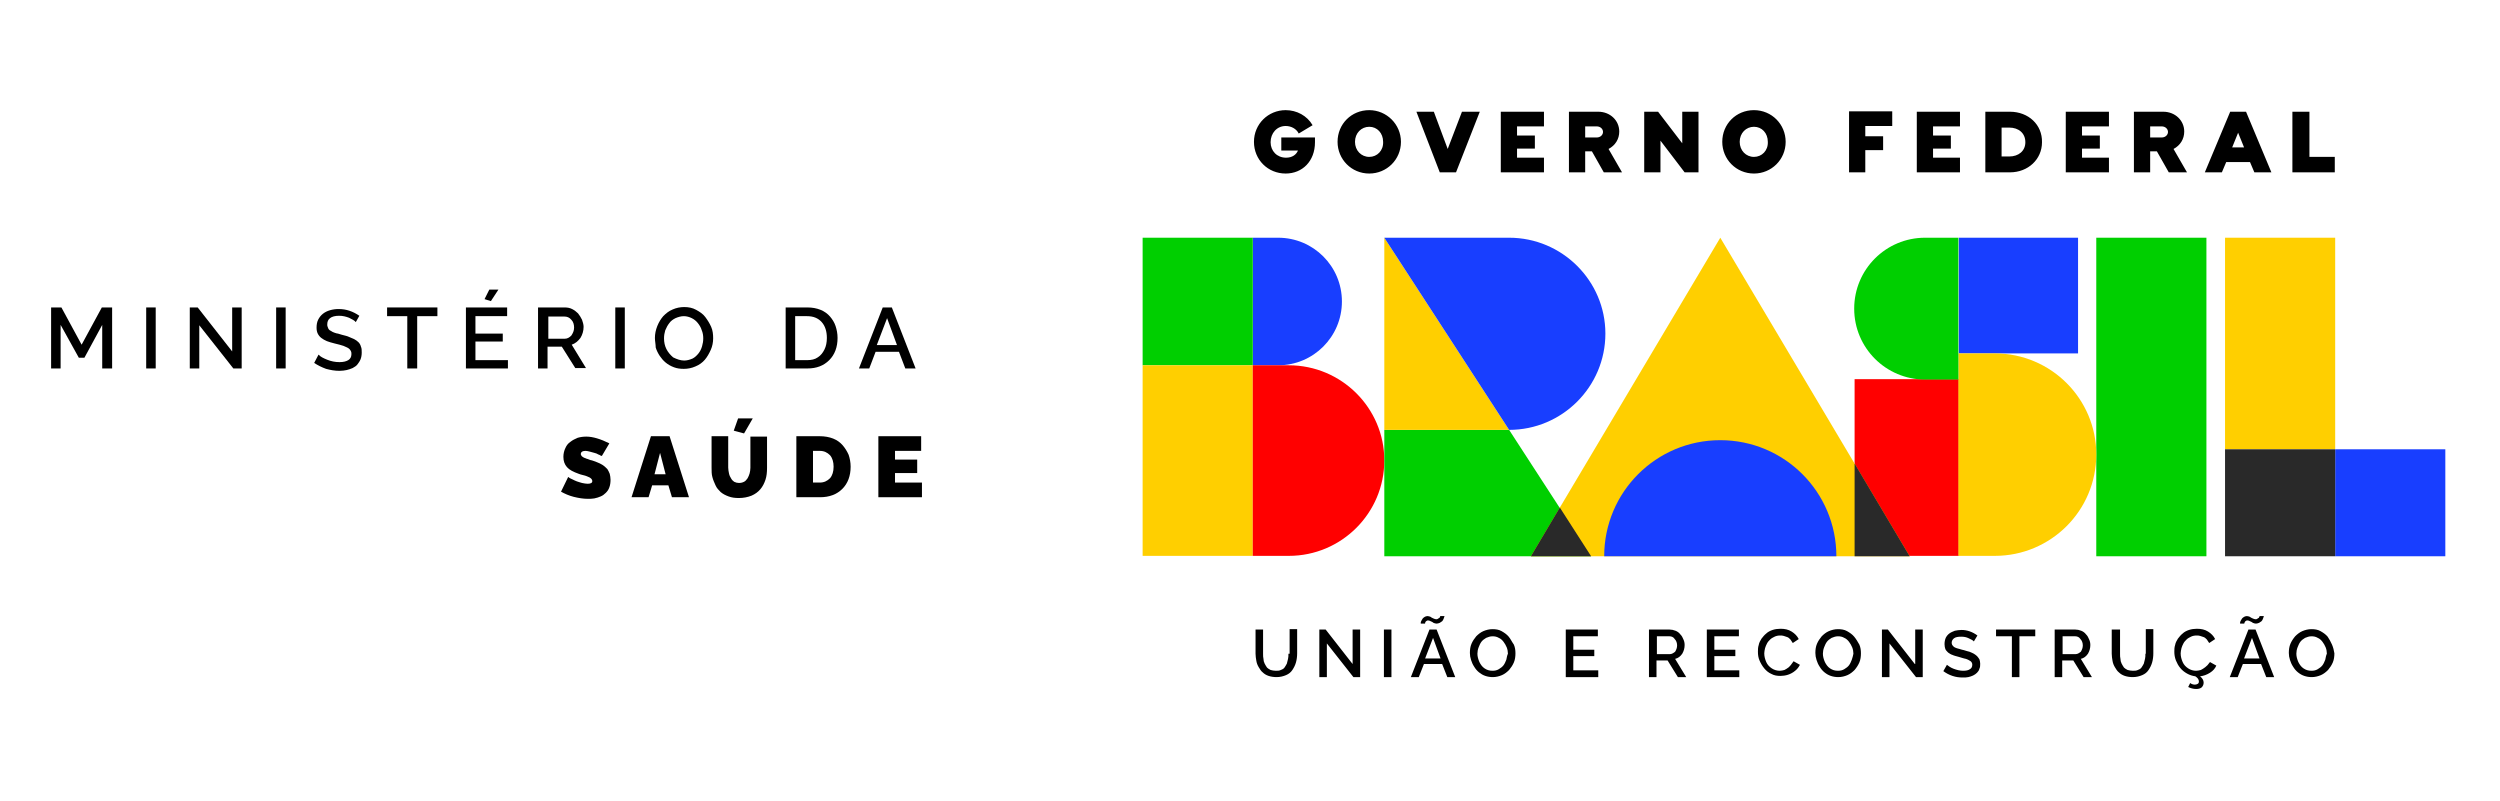
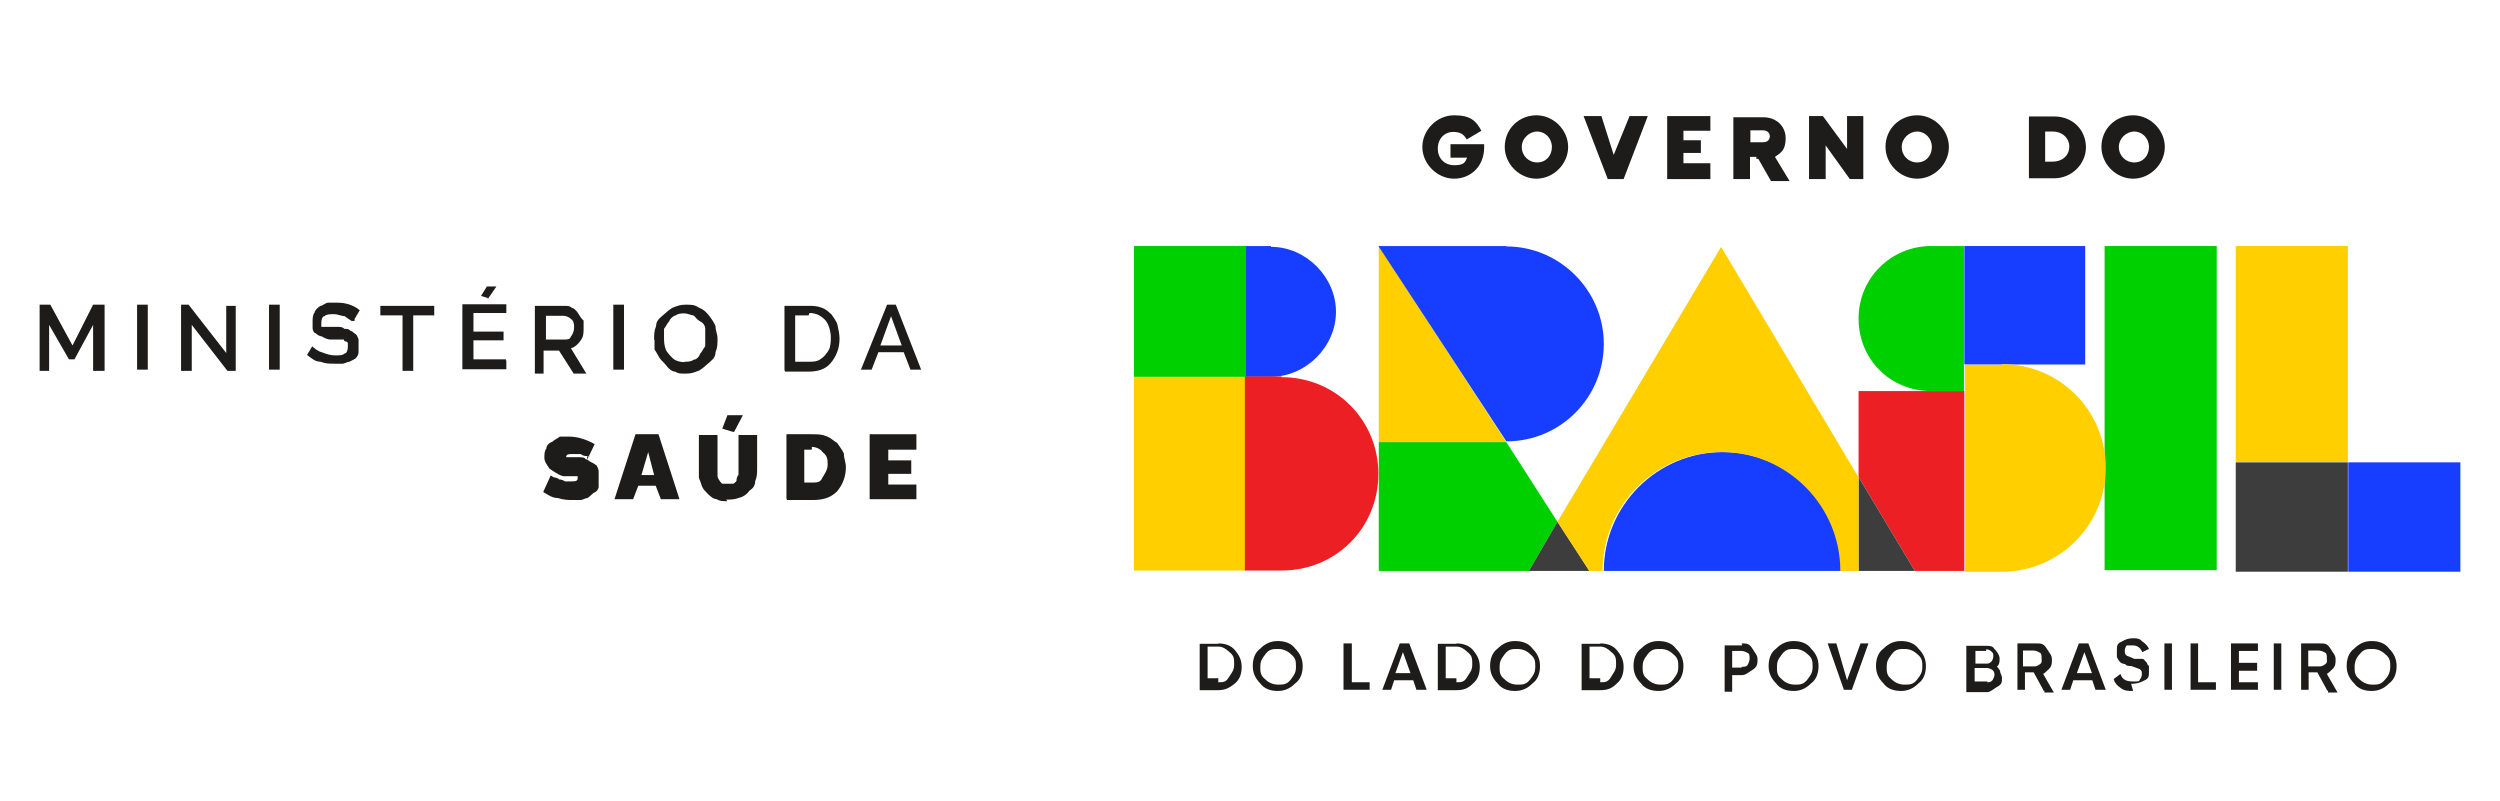
- <svg xmlns="http://www.w3.org/2000/svg" version="1.1" id="Layer_1" x="0px" y="0px" viewBox="0 0 631 202" style="enable-background:new 0 0 631 202;" xml:space="preserve">
-   <style type="text/css">
- 	.st0{fill:#FFCF00;}
- 	.st1{fill:#183EFF;}
- 	.st2{fill:#292929;}
- 	.st3{fill:#00CF00;}
- 	.st4{fill:#FF0000;}
- </style>
+ <svg xmlns="http://www.w3.org/2000/svg" id="Layer_1" version="1.1" viewBox="0 0 631 202">
+   <defs>
+     <style>
+       .st0 {
+         fill: #ffcf00;
+       }
+ 
+       .st1 {
+         fill: #1d1c1a;
+       }
+ 
+       .st2 {
+         fill: #3d3d3d;
+       }
+ 
+       .st3 {
+         fill: #00cf00;
+       }
+ 
+       .st4 {
+         fill: #173dff;
+       }
+ 
+       .st5 {
+         fill: #ec2024;
+       }
+     </style>
+   </defs>
  <g>
-     <g>
-       <path d="M325.2,165c0,0.5,0,0.9-0.1,1.3c-0.1,0.4-0.2,0.8-0.3,1.2c-0.2,0.4-0.4,0.7-0.6,1c-0.2,0.3-0.6,0.5-0.9,0.6    c-0.4,0.2-0.8,0.2-1.3,0.2c-0.5,0-0.9-0.1-1.3-0.2c-0.4-0.2-0.7-0.4-0.9-0.6c-0.2-0.3-0.4-0.6-0.6-1c-0.2-0.4-0.3-0.8-0.3-1.2    c-0.1-0.4-0.1-0.8-0.1-1.3v-6.1h-1.9v6.1c0,0.6,0.1,1.2,0.2,1.8c0.1,0.6,0.3,1.1,0.6,1.6c0.3,0.5,0.6,1,1,1.3    c0.4,0.4,0.9,0.7,1.5,0.9c0.6,0.2,1.3,0.3,2,0.3c0.9,0,1.7-0.2,2.4-0.5c0.7-0.3,1.2-0.7,1.6-1.3c0.4-0.6,0.7-1.2,0.9-1.9    c0.2-0.7,0.3-1.5,0.3-2.3v-6.1h-1.9V165z M341.4,167.6l-6.8-8.7H333v12h1.9v-8.5l6.7,8.5h1.7v-12h-1.9V167.6z M349.3,170.9h1.9    v-12h-1.9V170.9z M360.8,158.9l-4.7,12h2l1.3-3.3h4.6l1.3,3.3h2l-4.7-12H360.8z M359.7,166.2l2-5.2l1.9,5.2H359.7z M359.7,157.3    c0-0.1,0-0.2,0.1-0.3c0-0.1,0.1-0.2,0.3-0.3c0.1-0.1,0.3-0.1,0.4-0.1c0.2,0,0.4,0.1,0.6,0.2c0.2,0.1,0.5,0.2,0.7,0.4    c0.3,0.1,0.5,0.2,0.8,0.2c0.3,0,0.5-0.1,0.8-0.2c0.2-0.1,0.4-0.3,0.6-0.4c0.1-0.2,0.3-0.3,0.3-0.5c0.1-0.2,0.2-0.4,0.2-0.5    c0-0.1,0.1-0.2,0.1-0.3h-1.1c0,0,0,0.1,0,0.1c0,0,0,0.1-0.1,0.2c0,0.1-0.1,0.2-0.2,0.2c-0.1,0.1-0.2,0.1-0.3,0.2    c-0.1,0.1-0.3,0.1-0.4,0.1c-0.2,0-0.5-0.1-0.7-0.2c-0.2-0.1-0.5-0.2-0.7-0.4c-0.3-0.1-0.5-0.2-0.8-0.2c-0.3,0-0.5,0.1-0.7,0.2    c-0.2,0.1-0.4,0.3-0.5,0.4c-0.1,0.2-0.2,0.3-0.3,0.5c-0.1,0.2-0.2,0.4-0.2,0.5c0,0.1,0,0.3,0,0.3h1    C359.7,157.4,359.7,157.4,359.7,157.3 M380.8,160.7c-0.5-0.6-1.1-1-1.8-1.4c-0.7-0.4-1.5-0.5-2.3-0.5c-0.8,0-1.6,0.2-2.3,0.5    c-0.7,0.3-1.3,0.8-1.8,1.3c-0.5,0.6-0.9,1.2-1.2,1.9c-0.3,0.7-0.4,1.5-0.4,2.3c0,0.6,0.1,1.2,0.3,1.8c0.2,0.6,0.4,1.1,0.8,1.7    c0.3,0.5,0.7,1,1.2,1.4c0.5,0.4,1,0.7,1.6,0.9c0.6,0.2,1.2,0.3,1.9,0.3c0.8,0,1.6-0.2,2.3-0.5c0.7-0.3,1.3-0.8,1.8-1.3    c0.5-0.6,0.9-1.2,1.2-1.9c0.3-0.7,0.4-1.5,0.4-2.3c0-0.8-0.1-1.5-0.4-2.2C381.6,162,381.3,161.3,380.8,160.7 M380.2,166.5    c-0.2,0.5-0.4,1-0.7,1.4c-0.3,0.4-0.7,0.7-1.2,1c-0.5,0.3-1,0.4-1.6,0.4c-0.8,0-1.4-0.2-2-0.6c-0.6-0.4-1-1-1.3-1.6    c-0.3-0.7-0.5-1.4-0.5-2.1c0-0.5,0.1-1.1,0.3-1.6c0.2-0.5,0.4-1,0.7-1.4c0.3-0.4,0.7-0.7,1.2-1c0.5-0.2,1-0.4,1.6-0.4    c0.6,0,1.1,0.1,1.6,0.4c0.5,0.2,0.9,0.6,1.2,1c0.3,0.4,0.6,0.9,0.8,1.4c0.2,0.5,0.3,1.1,0.3,1.6    C380.4,165.4,380.3,166,380.2,166.5 M397.1,165.6h5.3V164h-5.3v-3.4h6.2v-1.7h-8.1v12h8.2v-1.7h-6.3V165.6z M424.6,165    c0.4-0.7,0.6-1.4,0.6-2.2c0-0.5-0.1-1-0.3-1.4c-0.2-0.5-0.4-0.9-0.8-1.3c-0.3-0.4-0.7-0.7-1.2-0.9c-0.5-0.2-1-0.3-1.5-0.3h-5.2v12    h1.9v-4.2h2.8l2.6,4.2h2.1l-2.8-4.6C423.6,166.1,424.1,165.7,424.6,165 M421.5,165.1h-3.3v-4.5h3.2c0.5,0,1,0.2,1.3,0.7    c0.4,0.4,0.6,1,0.6,1.6c0,0.6-0.2,1.1-0.5,1.6C422.4,164.8,422,165.1,421.5,165.1 M432.7,165.6h5.3V164h-5.3v-3.4h6.2v-1.7h-8.1    v12h8.2v-1.7h-6.3V165.6z M451.5,168.4c-0.4,0.3-0.7,0.5-1.1,0.7c-0.4,0.1-0.8,0.2-1.2,0.2c-0.7,0-1.4-0.2-2-0.6    c-0.6-0.4-1.1-0.9-1.4-1.6c-0.3-0.7-0.5-1.4-0.5-2.2c0-0.4,0.1-0.8,0.2-1.3c0.1-0.4,0.3-0.8,0.5-1.2c0.2-0.4,0.5-0.7,0.8-1    c0.3-0.3,0.7-0.5,1.1-0.7c0.4-0.2,0.9-0.3,1.4-0.3c0.3,0,0.6,0,0.9,0.1c0.3,0.1,0.6,0.2,0.9,0.3c0.3,0.1,0.5,0.3,0.8,0.6    c0.2,0.3,0.4,0.6,0.6,0.9l1.5-1c-0.4-0.8-1-1.4-1.8-1.9c-0.8-0.5-1.7-0.7-2.8-0.7c-0.7,0-1.4,0.1-2,0.3c-0.6,0.2-1.2,0.5-1.6,0.9    c-0.5,0.4-0.8,0.8-1.2,1.3c-0.3,0.5-0.6,1-0.7,1.6c-0.2,0.6-0.2,1.2-0.2,1.7c0,0.8,0.1,1.5,0.4,2.2c0.3,0.7,0.7,1.4,1.2,2    c0.5,0.6,1.1,1.1,1.8,1.4c0.7,0.4,1.5,0.5,2.3,0.5c0.6,0,1.3-0.1,1.9-0.3c0.6-0.2,1.2-0.5,1.8-1c0.5-0.4,0.9-0.9,1.2-1.5l-1.6-0.9    C452.1,167.8,451.8,168.1,451.5,168.4 M468,160.7c-0.5-0.6-1.1-1-1.8-1.4c-0.7-0.4-1.5-0.5-2.3-0.5c-0.8,0-1.6,0.2-2.3,0.5    c-0.7,0.3-1.3,0.8-1.8,1.3c-0.5,0.6-0.9,1.2-1.2,1.9c-0.3,0.7-0.4,1.5-0.4,2.3c0,0.6,0.1,1.2,0.3,1.8c0.2,0.6,0.4,1.1,0.8,1.7    c0.3,0.5,0.7,1,1.2,1.4c0.5,0.4,1,0.7,1.6,0.9c0.6,0.2,1.2,0.3,1.9,0.3c0.8,0,1.6-0.2,2.3-0.5c0.7-0.3,1.3-0.8,1.8-1.3    c0.5-0.6,0.9-1.2,1.2-1.9c0.3-0.7,0.4-1.5,0.4-2.3c0-0.8-0.1-1.5-0.4-2.2C468.9,162,468.5,161.3,468,160.7 M467.4,166.5    c-0.2,0.5-0.4,1-0.7,1.4c-0.3,0.4-0.7,0.7-1.2,1c-0.5,0.3-1,0.4-1.6,0.4c-0.8,0-1.4-0.2-2-0.6c-0.6-0.4-1-1-1.3-1.6    c-0.3-0.7-0.5-1.4-0.5-2.1c0-0.5,0.1-1.1,0.3-1.6c0.2-0.5,0.4-1,0.7-1.4c0.3-0.4,0.7-0.7,1.2-1c0.5-0.2,1-0.4,1.6-0.4    c0.6,0,1.1,0.1,1.6,0.4c0.5,0.2,0.9,0.6,1.2,1c0.3,0.4,0.6,0.9,0.8,1.4c0.2,0.5,0.3,1.1,0.3,1.6    C467.7,165.4,467.6,166,467.4,166.5 M483.3,167.6l-6.8-8.7h-1.5v12h1.9v-8.5l6.7,8.5h1.7v-12h-1.9V167.6z M499,165.6    c-0.2-0.2-0.5-0.4-0.8-0.6c-0.3-0.2-0.7-0.3-1.1-0.5c-0.4-0.1-0.8-0.2-1.4-0.4c-0.3-0.1-0.6-0.1-0.8-0.2c-0.2-0.1-0.4-0.1-0.7-0.2    s-0.4-0.1-0.6-0.2c-0.1-0.1-0.3-0.1-0.4-0.2c-0.1-0.1-0.2-0.2-0.3-0.3c-0.1-0.1-0.1-0.2-0.2-0.3c0-0.1-0.1-0.3-0.1-0.4    c0-0.5,0.2-0.9,0.6-1.2c0.4-0.3,1-0.4,1.8-0.4c0.7,0,1.3,0.1,1.9,0.4c0.6,0.3,1.1,0.5,1.3,0.8l0.9-1.5c-1.2-0.9-2.6-1.4-4-1.4    c-0.6,0-1.2,0.1-1.7,0.2c-0.5,0.2-1,0.4-1.4,0.7c-0.4,0.3-0.7,0.7-0.9,1.1c-0.2,0.5-0.3,1-0.3,1.6c0,0.5,0.1,0.9,0.2,1.2    c0.1,0.3,0.4,0.6,0.7,0.9c0.3,0.2,0.7,0.5,1.1,0.6c0.4,0.2,0.9,0.3,1.6,0.5c0.4,0.1,0.7,0.2,1,0.3c0.2,0.1,0.5,0.1,0.8,0.2    c0.3,0.1,0.5,0.2,0.7,0.3c0.2,0.1,0.3,0.2,0.5,0.3c0.1,0.1,0.3,0.3,0.3,0.4c0.1,0.2,0.1,0.3,0.1,0.5c0,0.5-0.2,0.9-0.6,1.1    c-0.4,0.3-1,0.4-1.7,0.4c-0.8,0-1.6-0.2-2.4-0.5c-0.8-0.3-1.3-0.7-1.7-1l-0.9,1.6c0.7,0.5,1.4,0.9,2.3,1.2    c0.9,0.3,1.7,0.4,2.6,0.4c0.5,0,1,0,1.4-0.1c0.4-0.1,0.8-0.2,1.2-0.4c0.4-0.2,0.7-0.4,1-0.7c0.3-0.3,0.5-0.6,0.6-1    c0.2-0.4,0.2-0.8,0.2-1.3c0-0.4-0.1-0.8-0.2-1.1C499.4,166.1,499.2,165.8,499,165.6 M503.8,160.6h4v10.3h1.9v-10.3h4v-1.7h-9.9    V160.6z M527,165c0.4-0.7,0.6-1.4,0.6-2.2c0-0.5-0.1-1-0.3-1.4c-0.2-0.5-0.4-0.9-0.8-1.3c-0.3-0.4-0.7-0.7-1.2-0.9    c-0.5-0.2-1-0.3-1.5-0.3h-5.2v12h1.9v-4.2h2.8l2.6,4.2h2.1l-2.8-4.6C526,166.1,526.5,165.7,527,165 M523.9,165.1h-3.3v-4.5h3.2    c0.5,0,1,0.2,1.3,0.7c0.4,0.4,0.6,1,0.6,1.6c0,0.6-0.2,1.1-0.5,1.6C524.8,164.8,524.4,165.1,523.9,165.1 M541.5,165    c0,0.5,0,0.9-0.1,1.3c-0.1,0.4-0.2,0.8-0.3,1.2c-0.2,0.4-0.4,0.7-0.6,1c-0.2,0.3-0.6,0.5-0.9,0.6c-0.4,0.2-0.8,0.2-1.3,0.2    c-0.5,0-0.9-0.1-1.3-0.2c-0.4-0.2-0.7-0.4-0.9-0.6c-0.2-0.3-0.4-0.6-0.6-1c-0.2-0.4-0.3-0.8-0.3-1.2c-0.1-0.4-0.1-0.8-0.1-1.3    v-6.1H533v6.1c0,0.6,0.1,1.2,0.2,1.8c0.1,0.6,0.3,1.1,0.6,1.6c0.3,0.5,0.6,1,1,1.3c0.4,0.4,0.9,0.7,1.5,0.9c0.6,0.2,1.3,0.3,2,0.3    c0.9,0,1.7-0.2,2.4-0.5c0.7-0.3,1.2-0.7,1.6-1.3c0.4-0.6,0.7-1.2,0.9-1.9c0.2-0.7,0.3-1.5,0.3-2.3v-6.1h-1.9V165z M556.6,168.4    c-0.4,0.3-0.7,0.5-1.1,0.7c-0.4,0.1-0.8,0.2-1.2,0.2c-0.7,0-1.4-0.2-2-0.6c-0.6-0.4-1.1-0.9-1.4-1.6c-0.3-0.7-0.5-1.4-0.5-2.2    c0-0.4,0.1-0.8,0.2-1.3c0.1-0.4,0.3-0.8,0.5-1.2c0.2-0.4,0.5-0.7,0.8-1c0.3-0.3,0.7-0.5,1.1-0.7c0.4-0.2,0.9-0.3,1.4-0.3    c0.3,0,0.6,0,0.9,0.1c0.3,0.1,0.6,0.2,0.9,0.3c0.3,0.1,0.5,0.3,0.8,0.6c0.2,0.3,0.4,0.6,0.6,0.9l1.5-1c-0.4-0.8-1-1.4-1.8-1.9    c-0.8-0.5-1.7-0.7-2.8-0.7c-0.7,0-1.4,0.1-2,0.3c-0.6,0.2-1.2,0.5-1.6,0.9c-0.5,0.4-0.8,0.8-1.2,1.3c-0.3,0.5-0.6,1-0.7,1.6    c-0.2,0.6-0.2,1.2-0.2,1.7c0,0.7,0.1,1.4,0.4,2.2c0.3,0.7,0.6,1.3,1.1,1.9c0.5,0.6,1,1,1.7,1.4c0.7,0.4,1.4,0.6,2.1,0.7    c0.6,0.4,0.9,0.8,0.9,1.3c0,0.3-0.1,0.5-0.3,0.6c-0.2,0.1-0.4,0.2-0.7,0.2c-0.4,0-0.8-0.1-1.2-0.4l-0.5,1c0.6,0.3,1.3,0.5,2,0.5    c0.6,0,1-0.1,1.4-0.4c0.3-0.3,0.5-0.7,0.5-1.2c0-0.6-0.3-1.1-0.9-1.6c0.9-0.1,1.7-0.4,2.5-0.9c0.8-0.5,1.3-1.1,1.6-1.8l-1.6-0.9    C557.3,167.8,557,168.1,556.6,168.4 M567.5,158.9l-4.7,12h2l1.3-3.3h4.6l1.3,3.3h2l-4.7-12H567.5z M566.4,166.2l2-5.2l1.9,5.2    H566.4z M566.5,157.3c0-0.1,0-0.2,0.1-0.3c0-0.1,0.1-0.2,0.3-0.3c0.1-0.1,0.3-0.1,0.4-0.1c0.2,0,0.4,0.1,0.6,0.2    c0.2,0.1,0.5,0.2,0.7,0.4c0.3,0.1,0.5,0.2,0.8,0.2c0.3,0,0.5-0.1,0.8-0.2c0.2-0.1,0.4-0.3,0.6-0.4c0.1-0.2,0.3-0.3,0.3-0.5    c0.1-0.2,0.2-0.4,0.2-0.5c0-0.1,0.1-0.2,0.1-0.3h-1.1c0,0,0,0.1,0,0.1c0,0,0,0.1-0.1,0.2c0,0.1-0.1,0.2-0.2,0.2    c-0.1,0.1-0.2,0.1-0.3,0.2c-0.1,0.1-0.3,0.1-0.4,0.1c-0.2,0-0.5-0.1-0.7-0.2c-0.2-0.1-0.5-0.2-0.7-0.4c-0.3-0.1-0.5-0.2-0.8-0.2    c-0.3,0-0.5,0.1-0.7,0.2c-0.2,0.1-0.4,0.3-0.5,0.4c-0.1,0.2-0.2,0.3-0.3,0.5c-0.1,0.2-0.2,0.4-0.2,0.5c0,0.1,0,0.3,0,0.3h1    C566.4,157.4,566.4,157.4,566.5,157.3 M588.6,162.7c-0.3-0.7-0.7-1.4-1.1-2c-0.5-0.6-1.1-1-1.8-1.4c-0.7-0.4-1.5-0.5-2.3-0.5    c-0.8,0-1.6,0.2-2.3,0.5c-0.7,0.3-1.3,0.8-1.8,1.3c-0.5,0.6-0.9,1.2-1.2,1.9c-0.3,0.7-0.4,1.5-0.4,2.3c0,0.6,0.1,1.2,0.3,1.8    c0.2,0.6,0.4,1.1,0.8,1.7c0.3,0.5,0.7,1,1.2,1.4c0.5,0.4,1,0.7,1.6,0.9c0.6,0.2,1.2,0.3,1.9,0.3c0.8,0,1.6-0.2,2.3-0.5    c0.7-0.3,1.3-0.8,1.8-1.3c0.5-0.6,0.9-1.2,1.2-1.9c0.3-0.7,0.4-1.5,0.4-2.3C589.1,164.2,588.9,163.4,588.6,162.7 M586.9,166.5    c-0.2,0.5-0.4,1-0.7,1.4c-0.3,0.4-0.7,0.7-1.2,1c-0.5,0.3-1,0.4-1.6,0.4c-0.8,0-1.4-0.2-2-0.6c-0.6-0.4-1-1-1.3-1.6    c-0.3-0.7-0.5-1.4-0.5-2.1c0-0.5,0.1-1.1,0.3-1.6c0.2-0.5,0.4-1,0.7-1.4c0.3-0.4,0.7-0.7,1.2-1c0.5-0.2,1-0.4,1.6-0.4    c0.6,0,1.1,0.1,1.6,0.4c0.5,0.2,0.9,0.6,1.2,1c0.3,0.4,0.6,0.9,0.8,1.4c0.2,0.5,0.3,1.1,0.3,1.6C587.1,165.4,587,166,586.9,166.5" />
-       <path d="M323.5,38h4.1c-0.4,1-1.4,1.8-3,1.8c-2.3,0-3.9-1.7-3.9-3.9c0-2.3,1.6-4.1,3.8-4.1c1.4,0,2.7,0.7,3.3,1.9l3.5-2.1    c-1.4-2.4-4-3.8-6.8-3.8c-4.4,0-8,3.5-8,8c0,4.5,3.5,8,8,8c4.2,0,7.4-3.1,7.4-7.9v-1.2h-8.5V38z M345.6,27.8c-4.5,0-8,3.5-8,8    c0,4.4,3.5,8,8,8c4.4,0,8-3.5,8-8C353.6,31.4,350,27.8,345.6,27.8 M345.6,39.6c-2,0-3.6-1.6-3.6-3.8c0-2.2,1.6-3.8,3.6-3.8    c2,0,3.5,1.6,3.5,3.8C349.2,38,347.6,39.6,345.6,39.6 M365.4,37.6l-3.5-9.4h-4.4l5.9,15.3h4.1l6-15.3H369L365.4,37.6z M378.8,43.5    h10.9v-3.7h-6.8v-2.3h4.5v-3.3h-4.5v-2.3h6.8v-3.7h-10.9V43.5z M408.7,33.2c0-2.8-2.3-5-5.3-5h-7.4v15.3h4.1v-5.3h1.7l3,5.3h4.6    l-3.4-5.9C407.7,36.7,408.7,35.1,408.7,33.2 M403,34.7h-2.9v-2.8h2.9c1,0,1.6,0.7,1.6,1.4C404.6,34,404,34.7,403,34.7 M424.7,36.3    l-6.2-8.1h-3.5v15.3h4.1v-8l6.1,8h3.5V28.2h-4.1V36.3z M442.7,27.8c-4.5,0-8,3.5-8,8c0,4.4,3.5,8,8,8c4.4,0,8-3.5,8-8    C450.7,31.4,447.2,27.8,442.7,27.8 M442.7,39.6c-2,0-3.6-1.6-3.6-3.8c0-2.2,1.6-3.8,3.6-3.8c2,0,3.5,1.6,3.5,3.8    C446.3,38,444.7,39.6,442.7,39.6 M466.7,43.5h4.1v-5.6h4.5v-3.5h-4.5v-2.6h6.8v-3.7h-10.9V43.5z M483.8,43.5h10.9v-3.7h-6.8v-2.3    h4.5v-3.3h-4.5v-2.3h6.8v-3.7h-10.9V43.5z M507.3,28.2h-6.2v15.3h6.2c4.6,0,8.1-3.3,8.1-7.6C515.5,31.5,512,28.2,507.3,28.2     M507.1,39.5h-1.9v-7.3h1.9c2.4,0,4.1,1.4,4.1,3.7C511.2,38.1,509.5,39.5,507.1,39.5 M521.4,43.5h10.9v-3.7h-6.8v-2.3h4.5v-3.3    h-4.5v-2.3h6.8v-3.7h-10.9V43.5z M551.3,33.2c0-2.8-2.3-5-5.3-5h-7.4v15.3h4.1v-5.3h1.7l3,5.3h4.6l-3.4-5.9    C550.3,36.7,551.3,35.1,551.3,33.2 M545.6,34.7h-2.9v-2.8h2.9c1,0,1.6,0.7,1.6,1.4C547.2,34,546.6,34.7,545.6,34.7 M562.9,28.2    l-6.4,15.3h4.3l1.1-2.6h6l1.1,2.6h4.3l-6.4-15.3H562.9z M563.4,37.2l1.5-3.7l1.5,3.7H563.4z M582.9,39.5V28.2h-4.3v15.3h10.7v-3.9    H582.9z" />
-       <rect x="561.6" y="60" class="st0" width="27.8" height="53.4" />
-       <rect x="589.4" y="113.4" class="st1" width="27.8" height="27" />
-       <rect x="561.6" y="113.4" class="st2" width="27.8" height="27" />
-       <rect x="529.1" y="60" class="st3" width="27.8" height="80.4" />
-       <rect x="468.1" y="95.7" class="st4" width="26.3" height="44.6" />
-       <rect x="494.4" y="60" class="st1" width="30.1" height="29.2" />
-       <path class="st0" d="M503.5,89.2h-9.2v51.1h9.2c14.1,0,25.6-11.4,25.6-25.6C529.1,100.7,517.7,89.2,503.5,89.2" />
-       <path class="st3" d="M485.9,60c-9.9,0-17.9,8-17.9,17.9c0,9.9,8,17.9,17.9,17.9h8.4V60H485.9z" />
-       <path class="st1" d="M316.2,92.2h6.4c8.9,0,16.1-7.2,16.1-16.1S331.5,60,322.6,60h-6.4V92.2z" />
-       <rect x="288.4" y="60" class="st3" width="27.8" height="32.2" />
-       <rect x="288.4" y="92.2" class="st0" width="27.8" height="48.1" />
-       <path class="st4" d="M325.3,92.2h-9.1v48.1h9.1c13.3,0,24.1-10.8,24.1-24.1C349.4,103,338.6,92.2,325.3,92.2" />
-       <polygon class="st3" points="380.9,108.5 349.4,108.5 349.4,140.4 401.6,140.4   " />
-       <polygon class="st0" points="380.9,108.5 349.4,60 349.4,108.5   " />
-       <path class="st1" d="M380.9,60h-31.5l31.5,48.5c13.4,0,24.3-10.9,24.3-24.3C405.2,70.9,394.3,60,380.9,60" />
-       <polygon class="st0" points="434.2,60 386.4,140.4 482,140.4   " />
-       <polygon class="st2" points="468.1,117 468.1,140.4 482,140.4   " />
-       <polygon class="st2" points="386.4,140.4 401.6,140.4 393.7,128.1   " />
-       <path class="st1" d="M463.5,140.4c0-16.2-13.1-29.3-29.3-29.3c-16.2,0-29.3,13.1-29.3,29.3H463.5z" />
-     </g>
-     <g>
-       <g>
-         <path d="M25.8,93v-11l-4.5,8.3h-1.4l-4.6-8.3v11h-2.4V77.6h2.6l5.1,9.4l5.1-9.4h2.6V93H25.8z" />
-         <path d="M36.9,93V77.6h2.4V93H36.9z" />
-         <path d="M50.3,82.1V93h-2.4V77.6h2l8.7,11.1V77.6h2.4V93h-2.1L50.3,82.1z" />
-         <path d="M69.7,93V77.6h2.4V93H69.7z" />
-         <path d="M89.8,81.3c-0.3-0.4-0.9-0.7-1.7-1.1c-0.8-0.3-1.6-0.5-2.5-0.5c-1,0-1.8,0.2-2.3,0.6c-0.5,0.4-0.7,0.9-0.7,1.6     c0,0.2,0,0.4,0.1,0.6c0.1,0.2,0.1,0.3,0.2,0.5c0.1,0.1,0.2,0.3,0.4,0.4c0.2,0.1,0.4,0.2,0.5,0.3c0.2,0.1,0.4,0.2,0.7,0.3     c0.3,0.1,0.6,0.2,0.8,0.2c0.3,0.1,0.6,0.2,1,0.3c0.7,0.2,1.3,0.3,1.7,0.5c0.5,0.2,0.9,0.4,1.4,0.6c0.4,0.2,0.8,0.5,1.1,0.8     c0.3,0.3,0.5,0.7,0.6,1.1c0.2,0.4,0.2,0.9,0.2,1.5c0,0.6-0.1,1.2-0.3,1.7c-0.2,0.5-0.5,0.9-0.8,1.3s-0.7,0.6-1.2,0.9     c-0.5,0.2-1,0.4-1.5,0.5s-1.1,0.2-1.8,0.2c-1.2,0-2.3-0.2-3.4-0.5c-1.1-0.4-2.1-0.9-3-1.5l1.1-2.1c0.4,0.5,1.2,0.9,2.2,1.3     c1,0.4,2,0.6,3.1,0.6c1,0,1.7-0.2,2.2-0.5s0.8-0.8,0.8-1.5c0-0.3,0-0.5-0.1-0.7c-0.1-0.2-0.2-0.4-0.4-0.6     c-0.2-0.2-0.4-0.3-0.6-0.4c-0.2-0.1-0.5-0.2-0.9-0.4c-0.4-0.1-0.7-0.2-1-0.3c-0.3-0.1-0.7-0.2-1.2-0.3c-0.8-0.2-1.5-0.4-2-0.6     s-1-0.5-1.4-0.8c-0.4-0.3-0.7-0.7-0.9-1.1c-0.2-0.4-0.3-0.9-0.3-1.5c0-0.7,0.1-1.4,0.4-2s0.7-1.1,1.2-1.5     c0.5-0.4,1.1-0.7,1.8-0.9c0.7-0.2,1.4-0.3,2.2-0.3c1.9,0,3.6,0.6,5.2,1.7L89.8,81.3z" />
-         <path d="M110.4,79.8h-5.1V93h-2.5V79.8h-5.1v-2.2h12.7V79.8z" />
-         <path d="M128.2,90.9V93h-10.6V77.6H128v2.2h-8v4.4h6.9v2H120v4.7H128.2z M123.9,76l-1.6-0.5l1.2-2.4h2.3L123.9,76z" />
-         <path d="M135.8,93V77.6h6.7c0.7,0,1.3,0.1,1.9,0.4s1.1,0.7,1.5,1.1c0.4,0.5,0.7,1,1,1.6c0.2,0.6,0.4,1.2,0.4,1.8     c0,1-0.3,2-0.8,2.8c-0.6,0.8-1.3,1.4-2.2,1.7l3.6,5.9h-2.7l-3.4-5.4h-3.6V93H135.8z M138.2,85.5h4.3c0.7,0,1.2-0.3,1.7-0.8     c0.4-0.6,0.7-1.2,0.7-2c0-0.8-0.2-1.5-0.7-2c-0.5-0.6-1.1-0.8-1.7-0.8h-4.1V85.5z" />
-         <path d="M155.3,93V77.6h2.4V93H155.3z" />
-         <path d="M165.3,85.3c0-1,0.2-2,0.6-3c0.4-1,0.9-1.8,1.5-2.5c0.7-0.7,1.4-1.3,2.4-1.7c0.9-0.4,1.9-0.6,2.9-0.6     c1.1,0,2.1,0.2,3,0.7c0.9,0.5,1.7,1,2.3,1.8s1.1,1.6,1.5,2.5c0.4,0.9,0.5,1.9,0.5,2.9c0,1-0.2,2-0.6,2.9     c-0.4,0.9-0.9,1.8-1.5,2.5c-0.6,0.7-1.4,1.3-2.4,1.7c-0.9,0.4-1.9,0.6-2.9,0.6c-0.9,0-1.7-0.1-2.5-0.4c-0.8-0.3-1.5-0.7-2.1-1.2     c-0.6-0.5-1.1-1.1-1.5-1.7s-0.8-1.4-1-2.1C165.5,86.9,165.3,86.1,165.3,85.3z M172.7,91c0.7,0,1.4-0.2,2.1-0.5     c0.6-0.3,1.1-0.8,1.5-1.3c0.4-0.5,0.7-1.1,0.9-1.8c0.2-0.7,0.3-1.3,0.3-2c0-0.7-0.1-1.4-0.4-2.1c-0.2-0.7-0.6-1.3-1-1.8     c-0.4-0.5-0.9-0.9-1.5-1.2c-0.6-0.3-1.3-0.5-2-0.5c-0.7,0-1.4,0.2-2.1,0.5c-0.6,0.3-1.2,0.7-1.6,1.3c-0.4,0.5-0.7,1.1-1,1.8     c-0.2,0.7-0.3,1.3-0.3,2c0,1,0.2,1.9,0.6,2.7s1,1.5,1.7,2.1C170.9,90.7,171.8,91,172.7,91z" />
-         <path d="M198.3,93V77.6h5.5c1.2,0,2.3,0.2,3.3,0.6s1.8,1,2.4,1.7c0.6,0.7,1.1,1.5,1.4,2.4c0.3,0.9,0.5,1.9,0.5,3     c0,2.3-0.7,4.2-2.1,5.6c-1.4,1.4-3.2,2.1-5.5,2.1H198.3z M203.7,79.8h-3v11.1h3c1.1,0,2-0.2,2.7-0.7c0.8-0.5,1.3-1.2,1.7-2     c0.4-0.8,0.6-1.8,0.6-2.9c0-1.6-0.4-3-1.3-4C206.5,80.3,205.3,79.8,203.7,79.8z" />
-         <path d="M222.8,77.6h2.3l6,15.4h-2.6l-1.6-4.2H221l-1.6,4.2h-2.6L222.8,77.6z M226.4,87.1l-2.5-6.8l-2.6,6.8H226.4z" />
-       </g>
-       <g>
-         <path d="M151.9,115.1c-0.1,0-0.1-0.1-0.3-0.1c-0.1-0.1-0.3-0.2-0.6-0.3c-0.3-0.2-0.6-0.3-1-0.4c-0.3-0.1-0.7-0.2-1.1-0.3     c-0.4-0.1-0.8-0.2-1.1-0.2c-0.8,0-1.2,0.3-1.2,0.8c0,0.1,0,0.2,0.1,0.3c0,0.1,0.1,0.2,0.2,0.3c0.1,0.1,0.2,0.1,0.3,0.2     c0.1,0.1,0.2,0.1,0.4,0.2c0.2,0.1,0.4,0.1,0.5,0.2c0.1,0,0.4,0.1,0.6,0.2c0.3,0.1,0.5,0.2,0.7,0.2c0.6,0.2,1.2,0.4,1.6,0.6     c0.4,0.2,0.9,0.4,1.3,0.7c0.4,0.3,0.7,0.6,1,0.9c0.2,0.3,0.4,0.7,0.6,1.2c0.1,0.4,0.2,1,0.2,1.5c0,0.7-0.1,1.4-0.3,1.9     c-0.2,0.6-0.5,1-0.9,1.4c-0.4,0.4-0.8,0.7-1.3,0.9c-0.5,0.2-1,0.4-1.6,0.5c-0.5,0.1-1.1,0.1-1.7,0.1c-1.1,0-2.3-0.2-3.5-0.5     c-1.2-0.3-2.3-0.8-3.2-1.3l1.8-3.7c0.1,0,0.2,0.1,0.3,0.2c0.1,0.1,0.4,0.2,0.8,0.4c0.4,0.2,0.8,0.4,1.1,0.5     c0.4,0.1,0.8,0.3,1.3,0.4c0.5,0.1,1,0.2,1.4,0.2c0.8,0,1.2-0.2,1.2-0.7c0-0.2-0.1-0.3-0.2-0.5c-0.1-0.1-0.3-0.3-0.5-0.4     c-0.2-0.1-0.5-0.2-0.7-0.3c-0.2-0.1-0.6-0.2-1-0.3c-0.4-0.1-0.8-0.2-1-0.3c-1.4-0.5-2.4-1-3-1.7c-0.6-0.7-0.9-1.5-0.9-2.6     c0-0.8,0.2-1.6,0.5-2.2c0.3-0.7,0.7-1.2,1.3-1.6c0.5-0.4,1.1-0.7,1.8-1c0.7-0.2,1.4-0.3,2.2-0.3c1.6,0,3.6,0.6,5.8,1.7     L151.9,115.1z" />
-         <path d="M164.3,110.1h4.7l4.9,15.4h-4.3l-0.9-3h-4.1l-0.9,3h-4.3L164.3,110.1z M168,119.7l-1.4-5.4l-1.4,5.4H168z" />
-         <path d="M186.5,125.7c-1,0-1.8-0.1-2.6-0.4c-0.8-0.3-1.4-0.6-2-1.1c-0.5-0.5-1-1-1.3-1.7s-0.6-1.3-0.8-2.1     c-0.2-0.7-0.2-1.5-0.2-2.4v-7.9h4.2v7.9c0,0.5,0.1,1,0.2,1.5c0.1,0.5,0.3,0.9,0.5,1.2c0.2,0.4,0.5,0.7,0.8,0.9     c0.4,0.2,0.8,0.3,1.2,0.3c0.5,0,0.9-0.1,1.3-0.3s0.6-0.5,0.9-0.9c0.2-0.4,0.4-0.8,0.5-1.2c0.1-0.4,0.2-0.9,0.2-1.4v-7.9h4.2v7.9     c0,1.1-0.1,2.1-0.4,3c-0.3,0.9-0.7,1.7-1.3,2.4c-0.6,0.7-1.3,1.2-2.2,1.6C188.7,125.5,187.6,125.7,186.5,125.7z M187.8,109.4     l-2.6-0.7l1.1-3.1h3.7L187.8,109.4z" />
-         <path d="M201,125.5v-15.4h5.9c1.2,0,2.4,0.2,3.4,0.6c1,0.4,1.8,1,2.4,1.7c0.6,0.7,1.1,1.5,1.5,2.4c0.3,0.9,0.5,1.9,0.5,3     c0,2.3-0.7,4.2-2.1,5.6c-1.4,1.4-3.3,2.1-5.6,2.1H201z M206.9,113.8h-1.7v8h1.7c1.1,0,1.9-0.4,2.6-1.1c0.6-0.7,0.9-1.7,0.9-2.9     c0-1.2-0.3-2.2-0.9-2.9C208.8,114.2,208,113.8,206.9,113.8z" />
-         <path d="M232.7,121.8v3.7h-11v-15.4h10.8v3.7h-6.6v2.2h5.6v3.4h-5.6v2.4H232.7z" />
-       </g>
-     </g>
+     <path class="st1" d="M307.5,162.4c1.7,0,3.2.5,4.2,1.7s1.7,2.4,1.7,4.2-.5,3.2-1.7,4.2-2.4,1.7-4.2,1.7h-4.7v-11.7h4.7ZM307.5,172.2c1.3,0,1.9,0,2.7-1.3s1.3-1.7,1.3-3.2,0-2.2-1.3-3.2c-.8-.8-1.7-1.3-2.7-1.3h-2.7v8h2.7v.8h0Z" />
+     <path class="st1" d="M326.9,172.5c-1.3,1.3-2.7,1.9-4.4,1.9s-3.4-.5-4.4-1.9c-1.3-1.3-1.9-2.7-1.9-4.4s.5-3.4,1.9-4.4c1.3-1.3,2.7-1.9,4.4-1.9s3.4.5,4.4,1.9c1.3,1.3,1.9,2.7,1.9,4.4s-.5,3.4-1.9,4.4M319.4,171.5c.8.8,1.9,1.3,3.2,1.3s2.2,0,3.2-1.3,1.3-1.9,1.3-3.2,0-2.2-1.3-3.2c-.8-.8-1.9-1.3-3.2-1.3s-2.2,0-3.2,1.3-1.3,1.9-1.3,3.2,0,2.2,1.3,3.2" />
  </g>
  <g>
- </g>
+     <polygon class="st1" points="341.2 172.2 345.7 172.2 345.7 174.1 339.1 174.1 339.1 162.4 341.2 162.4 341.2 172.2" />
+     <path class="st1" d="M357.5,174.1l-.8-2.4h-4.8l-.8,2.4h-2.2l4.4-11.7h2.4l4.4,11.7h-2.8ZM352.1,169.9h3.9l-1.9-5.3-1.9,5.3h-.1Z" />
+     <path class="st1" d="M367.6,162.4c1.7,0,3.2.5,4.2,1.7s1.7,2.4,1.7,4.2-.5,3.2-1.7,4.2c-1.3,1.3-2.4,1.7-4.2,1.7h-4.7v-11.7h4.7ZM367.6,172.2c1.3,0,1.9,0,2.7-1.3s1.3-1.7,1.3-3.2,0-2.2-1.3-3.2c-.8-.8-1.7-1.3-2.7-1.3h-2.7v8h2.7v.8h0Z" />
+     <path class="st1" d="M386.8,172.5c-1.3,1.3-2.7,1.9-4.4,1.9s-3.4-.5-4.4-1.9c-1.3-1.3-1.9-2.7-1.9-4.4s.5-3.4,1.9-4.4c1.3-1.3,2.7-1.9,4.4-1.9s3.4.5,4.4,1.9c1.3,1.3,1.9,2.7,1.9,4.4s-.5,3.4-1.9,4.4M379.8,171.5c.8.8,1.9,1.3,3.2,1.3s2.2,0,3.2-1.3,1.3-1.9,1.3-3.2,0-2.2-1.3-3.2c-.8-.8-1.9-1.3-3.2-1.3s-2.2,0-3.2,1.3-1.3,1.9-1.3,3.2,0,2.2,1.3,3.2" />
+   </g>
  <g>
- </g>
+     <path class="st1" d="M403.9,162.4c1.7,0,3.2.5,4.2,1.7s1.7,2.4,1.7,4.2-.5,3.2-1.7,4.2c-1.3,1.3-2.4,1.7-4.2,1.7h-4.7v-11.7h4.7ZM403.9,172.2c1.3,0,1.9,0,2.7-1.3s1.3-1.7,1.3-3.2,0-2.2-1.3-3.2c-.8-.8-1.7-1.3-2.7-1.3h-2.7v8h2.7v.8h0Z" />
+     <path class="st1" d="M423,172.5c-1.3,1.3-2.7,1.9-4.4,1.9s-3.4-.5-4.4-1.9c-1.3-1.3-1.9-2.7-1.9-4.4s.5-3.4,1.9-4.4c1.3-1.3,2.7-1.9,4.4-1.9s3.4.5,4.4,1.9c1.3,1.3,1.9,2.7,1.9,4.4s-.5,3.4-1.9,4.4M415.9,171.5c.8.8,1.9,1.3,3.2,1.3s2.2,0,3.2-1.3,1.3-1.9,1.3-3.2,0-2.2-1.3-3.2c-.8-.8-1.9-1.3-3.2-1.3s-2.2,0-3.2,1.3-1.3,1.9-1.3,3.2,0,2.2,1.3,3.2" />
+   </g>
  <g>
- </g>
+     <path class="st1" d="M439.6,162.4c1.3,0,1.9,0,2.7,1.3s1.3,1.7,1.3,2.7,0,1.9-1.3,2.7-1.7,1.3-2.7,1.3h-2.4v4.2h-1.9v-11.7h4.4v-.3h-.1ZM439.6,168.3c.5,0,1.3,0,1.5-.5,0,0,.5-.8.5-1.5s0-1.3-.5-1.5c0,0-.8-.5-1.5-.5h-2.4v4.2h2.4v-.3h0Z" />
+     <path class="st1" d="M457.1,172.5c-1.3,1.3-2.7,1.9-4.4,1.9s-3.4-.5-4.4-1.9c-1.3-1.3-1.9-2.7-1.9-4.4s.5-3.4,1.9-4.4c1.3-1.3,2.7-1.9,4.4-1.9s3.4.5,4.4,1.9c1.3,1.3,1.9,2.7,1.9,4.4s-.5,3.4-1.9,4.4M449.8,171.5c.8.8,1.9,1.3,3.2,1.3s2.2,0,3.2-1.3,1.3-1.9,1.3-3.2,0-2.2-1.3-3.2c-.8-.8-1.9-1.3-3.2-1.3s-2.2,0-3.2,1.3-1.3,1.9-1.3,3.2,0,2.2,1.3,3.2" />
+     <polygon class="st1" points="465.4 174.1 461.3 162.4 463.5 162.4 466.2 171.7 469.6 162.4 471.6 162.4 467.4 174.1 465.4 174.1" />
+     <path class="st1" d="M484.2,172.5c-1.3,1.3-2.7,1.9-4.4,1.9s-3.4-.5-4.4-1.9c-1.3-1.3-1.9-2.7-1.9-4.4s.5-3.4,1.9-4.4c1.3-1.3,2.7-1.9,4.4-1.9s3.4.5,4.4,1.9c1.3,1.3,1.9,2.7,1.9,4.4s-.5,3.4-1.9,4.4M477.5,171.5c.8.8,1.9,1.3,3.2,1.3s2.2,0,3.2-1.3,1.3-1.9,1.3-3.2,0-2.2-1.3-3.2c-.8-.8-1.9-1.3-3.2-1.3s-2.2,0-3.2,1.3-1.3,1.9-1.3,3.2,0,2.2,1.3,3.2" />
+   </g>
  <g>
- </g>
+     <path class="st1" d="M503.5,168c.5,0,.8.5,1.3,1.3,0,.5.5,1.3.5,1.7,0,1.3,0,1.7-1.3,2.4-.8.5-1.7,1.3-2.4,1.3h-5.3v-11.7h4.7c1.3,0,1.9,0,2.4.8.5.5,1.3,1.5,1.3,2.4s0,1.9-1.3,2.4M501.3,164.3h-2.7v3.2h2.7c.5,0,.8,0,1.3-.5,0,0,.5-.5.5-1.3s0-.8-.5-1.3c0,0-.5-.5-1.3-.5M501.6,172.2c.5,0,.8,0,1.3-.5,0,0,.5-.8.5-1.3s0-.8-.5-1.3c0,0-.8-.5-1.3-.5h-3.2v3.4h3.2Z" />
+     <path class="st1" d="M515.7,174.1l-2.4-4.4h-2.2v4.4h-1.9v-11.7h4.7c1.3,0,1.9,0,2.7,1.3s1.3,1.7,1.3,2.7,0,1.5-.5,2.2c-.5.5-1.3,1.3-1.7,1.5l2.7,4.7h-2.4v-.5h-.3ZM510.6,164.3v3.9h2.7c.5,0,.8,0,1.5-.5s.5-.8.5-1.5,0-1.3-.5-1.5c0,0-.8-.5-1.5-.5h-2.7Z" />
+     <path class="st1" d="M528.9,174.1l-.8-2.4h-4.8l-.8,2.4h-2.2l4.4-11.7h2.4l4.4,11.7h-2.8ZM524.1,169.9h3.9l-1.9-5.3-1.9,5.3h-.1Z" />
+     <path class="st1" d="M538.4,174.4c-1.3,0-2.2,0-3.2-.8-.8-.5-1.5-1.3-1.7-2.2l1.7-1.3c.5,1.5,1.5,1.9,3.2,1.9s1.5,0,1.7-.5c0,0,.5-.5.5-1.3s0-.8-.5-1.3c0,0-1.3-.5-2.2-.8-.5,0-1.3,0-1.5-.5,0,0-.8,0-1.3-.5,0,0-.5-.5-.8-1.3v-1.5c0-1.3,0-1.9,1.3-2.4.8-.5,1.7-.8,2.7-.8s1.7,0,2.4.8c.8.5,1.5,1.3,1.7,1.9l-1.7.8c-.5-1.3-1.5-1.7-2.4-1.7h-1.5s-.5.5-.5,1.3,0,.8.5,1.3c0,0,1.3.5,1.9.8h1.9c.3,0,.5,0,.8.5l.5.5s0,.5.5.8v1.3c0,1.3,0,1.9-1.3,2.4-.8.5-1.9.8-3.2.8" />
+     <rect class="st1" x="546.3" y="162.4" width="1.9" height="11.7" />
+     <polygon class="st1" points="554.8 172.2 559.3 172.2 559.3 174.1 552.9 174.1 552.9 162.4 554.8 162.4 554.8 172.2" />
+     <polygon class="st1" points="565.1 172.2 569.9 172.2 569.9 174.1 563.1 174.1 563.1 162.4 569.9 162.4 569.9 164.3 565.1 164.3 565.1 167.3 569.7 167.3 569.7 169.3 565.1 169.3 565.1 172.2" />
+     <rect class="st1" x="573.9" y="162.4" width="1.9" height="11.7" />
+     <path class="st1" d="M587.3,174.1l-2.4-4.4h-2.2v4.4h-1.9v-11.7h4.7c1.3,0,1.9,0,2.7,1.3s1.3,1.7,1.3,2.7,0,1.5-.5,2.2c-.5.5-1.3,1.3-1.7,1.5l2.7,4.7h-2.4v-.5h-.3ZM582.6,164.3v3.9h2.7c.5,0,.8,0,1.5-.5s.5-.8.5-1.5,0-1.3-.5-1.5c0,0-.8-.5-1.5-.5h-2.7Z" />
+     <path class="st1" d="M603,172.5c-1.3,1.3-2.7,1.9-4.4,1.9s-3.4-.5-4.4-1.9c-1.3-1.3-1.9-2.7-1.9-4.4s.5-3.4,1.9-4.4c1.3-1.3,2.7-1.9,4.4-1.9s3.4.5,4.4,1.9c1.3,1.3,1.9,2.7,1.9,4.4s-.5,3.4-1.9,4.4M595.6,171.5c.8.8,1.9,1.3,3.2,1.3s2.2,0,3.2-1.3c.8-.8,1.3-1.9,1.3-3.2s0-2.2-1.3-3.2c-.8-.8-1.9-1.3-3.2-1.3s-2.2,0-3.2,1.3c-.8.8-1.3,1.9-1.3,3.2s0,2.2,1.3,3.2" />
+   </g>
  <g>
- </g>
+     <path class="st1" d="M374.6,35.9v1.3c0,4.8-3.4,7.9-7.6,7.9s-8-3.7-8-8,3.7-8,8-8,5.6,1.5,6.9,3.9l-3.7,2.2c-.8-1.5-1.9-1.9-3.4-1.9-2.2,0-3.9,1.7-3.9,4.2s1.7,4.2,4.2,4.2,2.7-.8,3.2-1.9h-4.2v-3.4h8.5-.3.3v-.4Z" />
+     <path class="st1" d="M379.8,37.1c0-4.7,3.7-8,8-8s8,3.7,8,8-3.7,8-8,8-8-3.7-8-8M391.7,37.1c0-2.2-1.7-3.9-3.7-3.9s-3.9,1.7-3.9,3.9,1.7,3.9,3.9,3.9,3.7-1.7,3.7-3.9" />
+     <polygon class="st1" points="415.9 29.3 409.8 45.2 405.8 45.2 399.7 29.3 404.2 29.3 407.3 39.1 411.3 29.3 415.9 29.3" />
+     <polygon class="st1" points="424.9 33 424.9 35.4 429.3 35.4 429.3 38.6 424.9 38.6 424.9 41.2 431.7 41.2 431.7 45.2 420.8 45.2 420.8 29.3 431.7 29.3 431.7 33 424.9 33" />
+     <path class="st1" d="M443.4,39.6h-1.7v5.6h-4.2v-15.6h7.6c3.2,0,5.6,2.2,5.6,5.3s-1.3,3.7-2.7,4.7l3.7,6.1h-4.7l-3.2-5.6h-.5v-.5h0ZM441.8,35.9h3.2c1.3,0,1.7-.8,1.7-1.5s-.5-1.5-1.7-1.5h-3.2v3.2h0v-.3h0Z" />
+     <polygon class="st1" points="470.3 29.3 470.3 45.2 466.9 45.2 460.8 36.7 460.8 45.2 456.6 45.2 456.6 29.3 460.1 29.3 466.2 37.6 466.2 29.3 470.3 29.3" />
+     <path class="st1" d="M475.9,37.1c0-4.7,3.7-8,8-8s8,3.7,8,8-3.7,8-8,8-8-3.7-8-8M487.6,37.1c0-2.2-1.7-3.9-3.7-3.9s-3.9,1.7-3.9,3.9,1.7,3.9,3.9,3.9,3.7-1.7,3.7-3.9" />
+   </g>
  <g>
- </g>
+     <path class="st1" d="M526.5,37.1c0,4.4-3.7,7.9-8,7.9h-6.4v-15.6h6.4c4.7,0,8,3.4,8,7.9M522.3,37.1c0-2.2-1.7-3.9-4.2-3.9h-1.9v7.6h1.9c2.4,0,4.2-1.5,4.2-3.9" />
+     <path class="st1" d="M530.4,37.1c0-4.7,3.7-8,8-8s8,3.7,8,8-3.7,8-8,8-8-3.7-8-8M542.4,37.1c0-2.2-1.7-3.9-3.7-3.9s-3.9,1.7-3.9,3.9,1.7,3.9,3.9,3.9,3.7-1.7,3.7-3.9" />
+   </g>
+   <g>
+     <path class="st4" d="M464.8,144.1c0-16.6-13.5-30-30-30s-30,13.5-30,30h60.1-.1Z" />
+     <polygon class="st0" points="380.2 111.6 348 62.1 348 111.6 380.2 111.6" />
+     <rect class="st0" x="286.2" y="95" width="28.3" height="49" />
+     <rect class="st0" x="564.3" y="62.1" width="28.3" height="54.5" />
+     <rect class="st4" x="592.7" y="116.7" width="28.3" height="27.6" />
+     <polygon class="st3" points="385.9 144.1 393.1 131.7 380.2 111.6 348 111.6 348 144.1 385.9 144.1" />
+     <rect class="st3" x="531.2" y="62.1" width="28.3" height="81.8" />
+     <path class="st4" d="M320.8,62.1h-6.6v33h6.6c8.8,0,16.4-7.6,16.4-16.4s-7.6-16.4-16.4-16.4" />
+     <rect class="st4" x="495.8" y="62.1" width="30.5" height="29.9" />
+     <path class="st0" d="M505.3,92.1h-9.3v52.2h9.3c14.4,0,26.2-11.7,26.2-26.2s-11.7-26.2-26.2-26.2" />
+     <path class="st3" d="M487.4,62.1c-10,0-18.3,8-18.3,18.3s8,18.3,18.3,18.3h8.3v-36.6h-8.3Z" />
+     <path class="st5" d="M323.5,95h-9.3v49h9.3c13.7,0,24.4-10.8,24.4-24.4s-10.8-24.4-24.4-24.4" />
+     <path class="st4" d="M380.2,62.1h-32.3l32.3,49.3c13.7,0,24.6-11.1,24.6-24.6s-11.1-24.6-24.6-24.6" />
+     <rect class="st3" x="286.2" y="62.1" width="28.3" height="33" />
+     <polygon class="st5" points="469.1 98.7 469.1 120.4 483.3 144.1 495.8 144.1 495.8 98.7 469.1 98.7" />
+     <polygon class="st2" points="469.1 120.4 469.1 144.1 483.3 144.1 469.1 120.4" />
+     <rect class="st2" x="564.3" y="116.7" width="28.3" height="27.6" />
+     <polygon class="st2" points="385.9 144.1 401.2 144.1 393.1 131.7 385.9 144.1" />
+     <path class="st0" d="M469.1,144.1v-23.6l-34.7-58.2-41.3,69.4,8,12.4h3.4c0-16.6,13.5-30,30-30s30,13.5,30,30h4.7-.3.1Z" />
+   </g>
+   <g>
+     <polygon class="st1" points="23.5 93.6 23.5 82 18.8 90.7 17.4 90.7 12.4 82 12.4 93.6 10 93.6 10 76.9 12.7 76.9 18.3 87.2 23.5 76.9 26.4 76.9 26.4 93.6 23.5 93.6" />
+     <rect class="st1" x="34.6" y="76.9" width="2.7" height="16.4" />
+     <polygon class="st1" points="48.4 82 48.4 93.6 45.7 93.6 45.7 76.9 47.6 76.9 57.1 89.1 57.1 77.2 59.5 77.2 59.5 93.6 57.4 93.6 48.4 82" />
+     <rect class="st1" x="67.9" y="76.9" width="2.7" height="16.4" />
+     <path class="st1" d="M88.9,81.1s-1.3-.8-1.9-1.3c-.8,0-1.7-.5-2.7-.5s-1.9,0-2.4.5c-.5,0-.8.8-.8,1.7s0,.5,0,.5v.5h3.9c.8,0,1.5,0,1.9.5.5,0,1.3,0,1.5.5.5,0,.8.5,1.3.8s.5.8.8,1.3v3.4c0,.5-.5,1.3-.8,1.5,0,0-.8.5-1.5.8-.5,0-1.3.5-1.7.5h-1.9c-1.5,0-2.4,0-3.7-.5-1.3,0-2.2-.8-3.4-1.7l1.3-2.2c.5.5,1.5,1.3,2.4,1.5,1.3.5,2.2.8,3.4.8s1.9,0,2.4-.5c.5,0,.8-.8.8-1.7v-.8s0-.5-.5-.5c0,0-.5,0-.5-.5h-3.4c-.8,0-1.7-.5-2.2-.8-.5,0-1.3-.5-1.5-.8-.5,0-.8-.8-.8-1.3v-1.7c0-.5,0-1.7.5-2.2,0-.5.8-1.3,1.5-1.7.5,0,1.3-.8,1.9-.8h2.4c1.9,0,3.9.5,5.6,1.9l-1.3,2.2v.5h-.8v-.3Z" />
+     <polygon class="st1" points="109.6 79.6 104.3 79.6 104.3 93.6 101.6 93.6 101.6 79.6 96 79.6 96 77.2 109.6 77.2 109.6 79.6" />
+     <path class="st1" d="M127.8,91v2.2h-11.1v-16.4h11.1v2.2h-8.3v4.7h7.6v2.2h-7.6v4.8h8.5-.3v.3h0ZM123.1,75.2l-1.7-.5,1.5-2.4h2.4l-2.2,3.2v-.3h-.1Z" />
+     <path class="st1" d="M135,93.6v-16.4h7.4c.8,0,1.5,0,1.9.5.5,0,1.3.8,1.7,1.5s.8,1.3,1.3,1.7v1.9c0,1.3,0,2.2-.8,3.2-.5.8-1.5,1.7-2.4,1.9l3.9,6.4h-3.2l-3.7-5.8h-3.9v5.8h-2.7.5v-.8h0ZM137.7,85.7h4.7c.8,0,1.5,0,1.7-.8.5-.5.8-1.5.8-2.2s0-1.7-.8-2.2c-.5-.5-1.3-.8-1.9-.8h-4.4v6.4h0v-.5Z" />
+     <rect class="st1" x="154.8" y="76.9" width="2.7" height="16.4" />
+     <path class="st1" d="M165.1,85.7c0-1.3,0-2.2.5-3.4,0-1.3.8-1.9,1.7-2.7s1.7-1.5,2.4-1.9c1.3-.5,1.9-.8,3.4-.8s2.2,0,3.4.8c1.3.5,1.9,1.3,2.4,1.9s1.3,1.7,1.7,2.7c0,1.3.5,1.9.5,3.2s0,2.2-.5,3.4c0,1.3-.8,1.9-1.7,2.7s-1.7,1.5-2.4,1.9c-1.3.5-1.9.8-3.4.8s-1.9,0-2.7-.5c-.8,0-1.7-.8-2.2-1.5s-1.3-1.3-1.7-1.9-.8-1.5-1.3-2.2v-2.4M172.8,91.3c.8,0,1.7,0,2.2-.5.8,0,1.5-.8,1.7-1.5.5-.5.8-1.3,1.3-1.9v-4.4c0-.8-.5-1.5-1.3-1.9s-1.3-1.3-1.7-1.5c-.5,0-1.5-.5-2.2-.5s-1.7,0-2.2.5c-.5,0-1.5.8-1.7,1.5-.5.5-.8,1.3-1.3,1.9v2.2c0,.8,0,1.9.5,3.2.5.8,1.3,1.7,1.9,2.2s1.7.8,2.7.8" />
+     <path class="st1" d="M198,93.6v-16.4h5.8c1.5,0,2.4,0,3.7.5s1.9,1.3,2.4,1.7c.5.8,1.3,1.7,1.5,2.7s.5,2.2.5,3.4c0,2.4-.8,4.4-2.2,6.1s-3.4,2.2-5.8,2.2h-5.8v-.3h-.1ZM204.1,79.6h-3.4v11.7h3.4c1.3,0,2.2,0,3.2-.8.8-.5,1.5-1.5,1.9-2.2s.5-1.9.5-3.2-.5-3.4-1.5-4.4-2.2-1.7-3.9-1.7" />
+     <path class="st1" d="M223.7,76.9h2.4l6.4,16.4h-2.7l-1.7-4.4h-6.4l-1.7,4.4h-2.7l6.6-16.4h-.4ZM227.6,87.2l-2.7-7.4-2.7,7.4h5.6-.3,0Z" />
+     <path class="st1" d="M148.7,115.1h-.8s-.8,0-1.3-.5h-2.2c-.8,0-1.5,0-1.5.8s0,0,0,0h3.2c.5,0,1.5,0,1.7.5.5,0,.8.5,1.5.8s.8.5,1.3.8c0,0,.5.8.5,1.5v3.9c0,.5-.5,1.3-1.3,1.5,0,0-.8.8-1.5,1.3-.5,0-1.3.5-1.7.5h-1.9c-1.3,0-2.4,0-3.9-.5-1.5,0-2.4-.8-3.7-1.5l1.9-4.2h0l.8.5s.8,0,1.3.5c0,0,.8,0,1.5.5h1.7c.8,0,1.5,0,1.5-.8s0,0,0-.5h-3.7c-1.5-.5-2.4-1.3-3.4-1.9-.5-.8-1.3-1.7-1.3-2.7s0-1.7.5-2.4c0-.8.8-1.5,1.5-1.7.5-.5,1.3-.8,1.9-1.3h2.4c1.7,0,3.9.5,6.4,1.9l-1.9,3.9v.8-1.7l.5.3v-.4Z" />
+     <path class="st1" d="M160.9,109.6h5.3l5.3,16.4h-4.7l-1.3-3.4h-4.4l-1.3,3.4h-4.7l5.3-16.4h.3-.3.4ZM165.1,119.9l-1.5-5.8-1.7,5.8h3.2Z" />
+     <path class="st1" d="M183.6,126.5c-1.3,0-1.9,0-2.7-.5-.8,0-1.7-.8-2.2-1.3s-1.3-1.3-1.5-1.9-.5-1.5-.8-2.2v-10.8h4.7v10c0,.5,0,.8.5,1.5,0,0,.5.8.8.8h2.7s.8-.5.8-.8,0-.8.5-1.5v-10h4.7v8.3c0,1.3,0,2.2-.5,3.4,0,1.3-.8,1.9-1.5,2.4-.5.8-1.5,1.5-2.4,1.7-1.3.5-2.2.5-3.4.5M185,109l-2.7-.8,1.3-3.4h3.9l-2.2,4.2h-.4Z" />
+     <path class="st1" d="M198.5,126v-16.4h6.4c1.5,0,2.4,0,3.7.5s1.9,1.3,2.7,1.7c.5.8,1.3,1.7,1.7,2.7,0,1.3.5,2.2.5,3.4,0,2.4-.8,4.4-2.2,6.1-1.7,1.7-3.7,2.2-6.1,2.2h-6.6v-.3h0ZM204.9,113.5h-1.9v8.3h1.9c1.3,0,2.2,0,2.7-1.3.5-.8,1.3-1.9,1.3-3.2s0-2.2-1.3-3.2c-.5-.8-1.7-1.3-2.7-1.3" />
+     <polygon class="st1" points="231.3 122.3 231.3 126 219.5 126 219.5 109.6 231.3 109.6 231.3 113.5 224.2 113.5 224.2 116.2 230 116.2 230 119.6 224.2 119.6 224.2 122.3 231.3 122.3" />
+   </g>
</svg>
